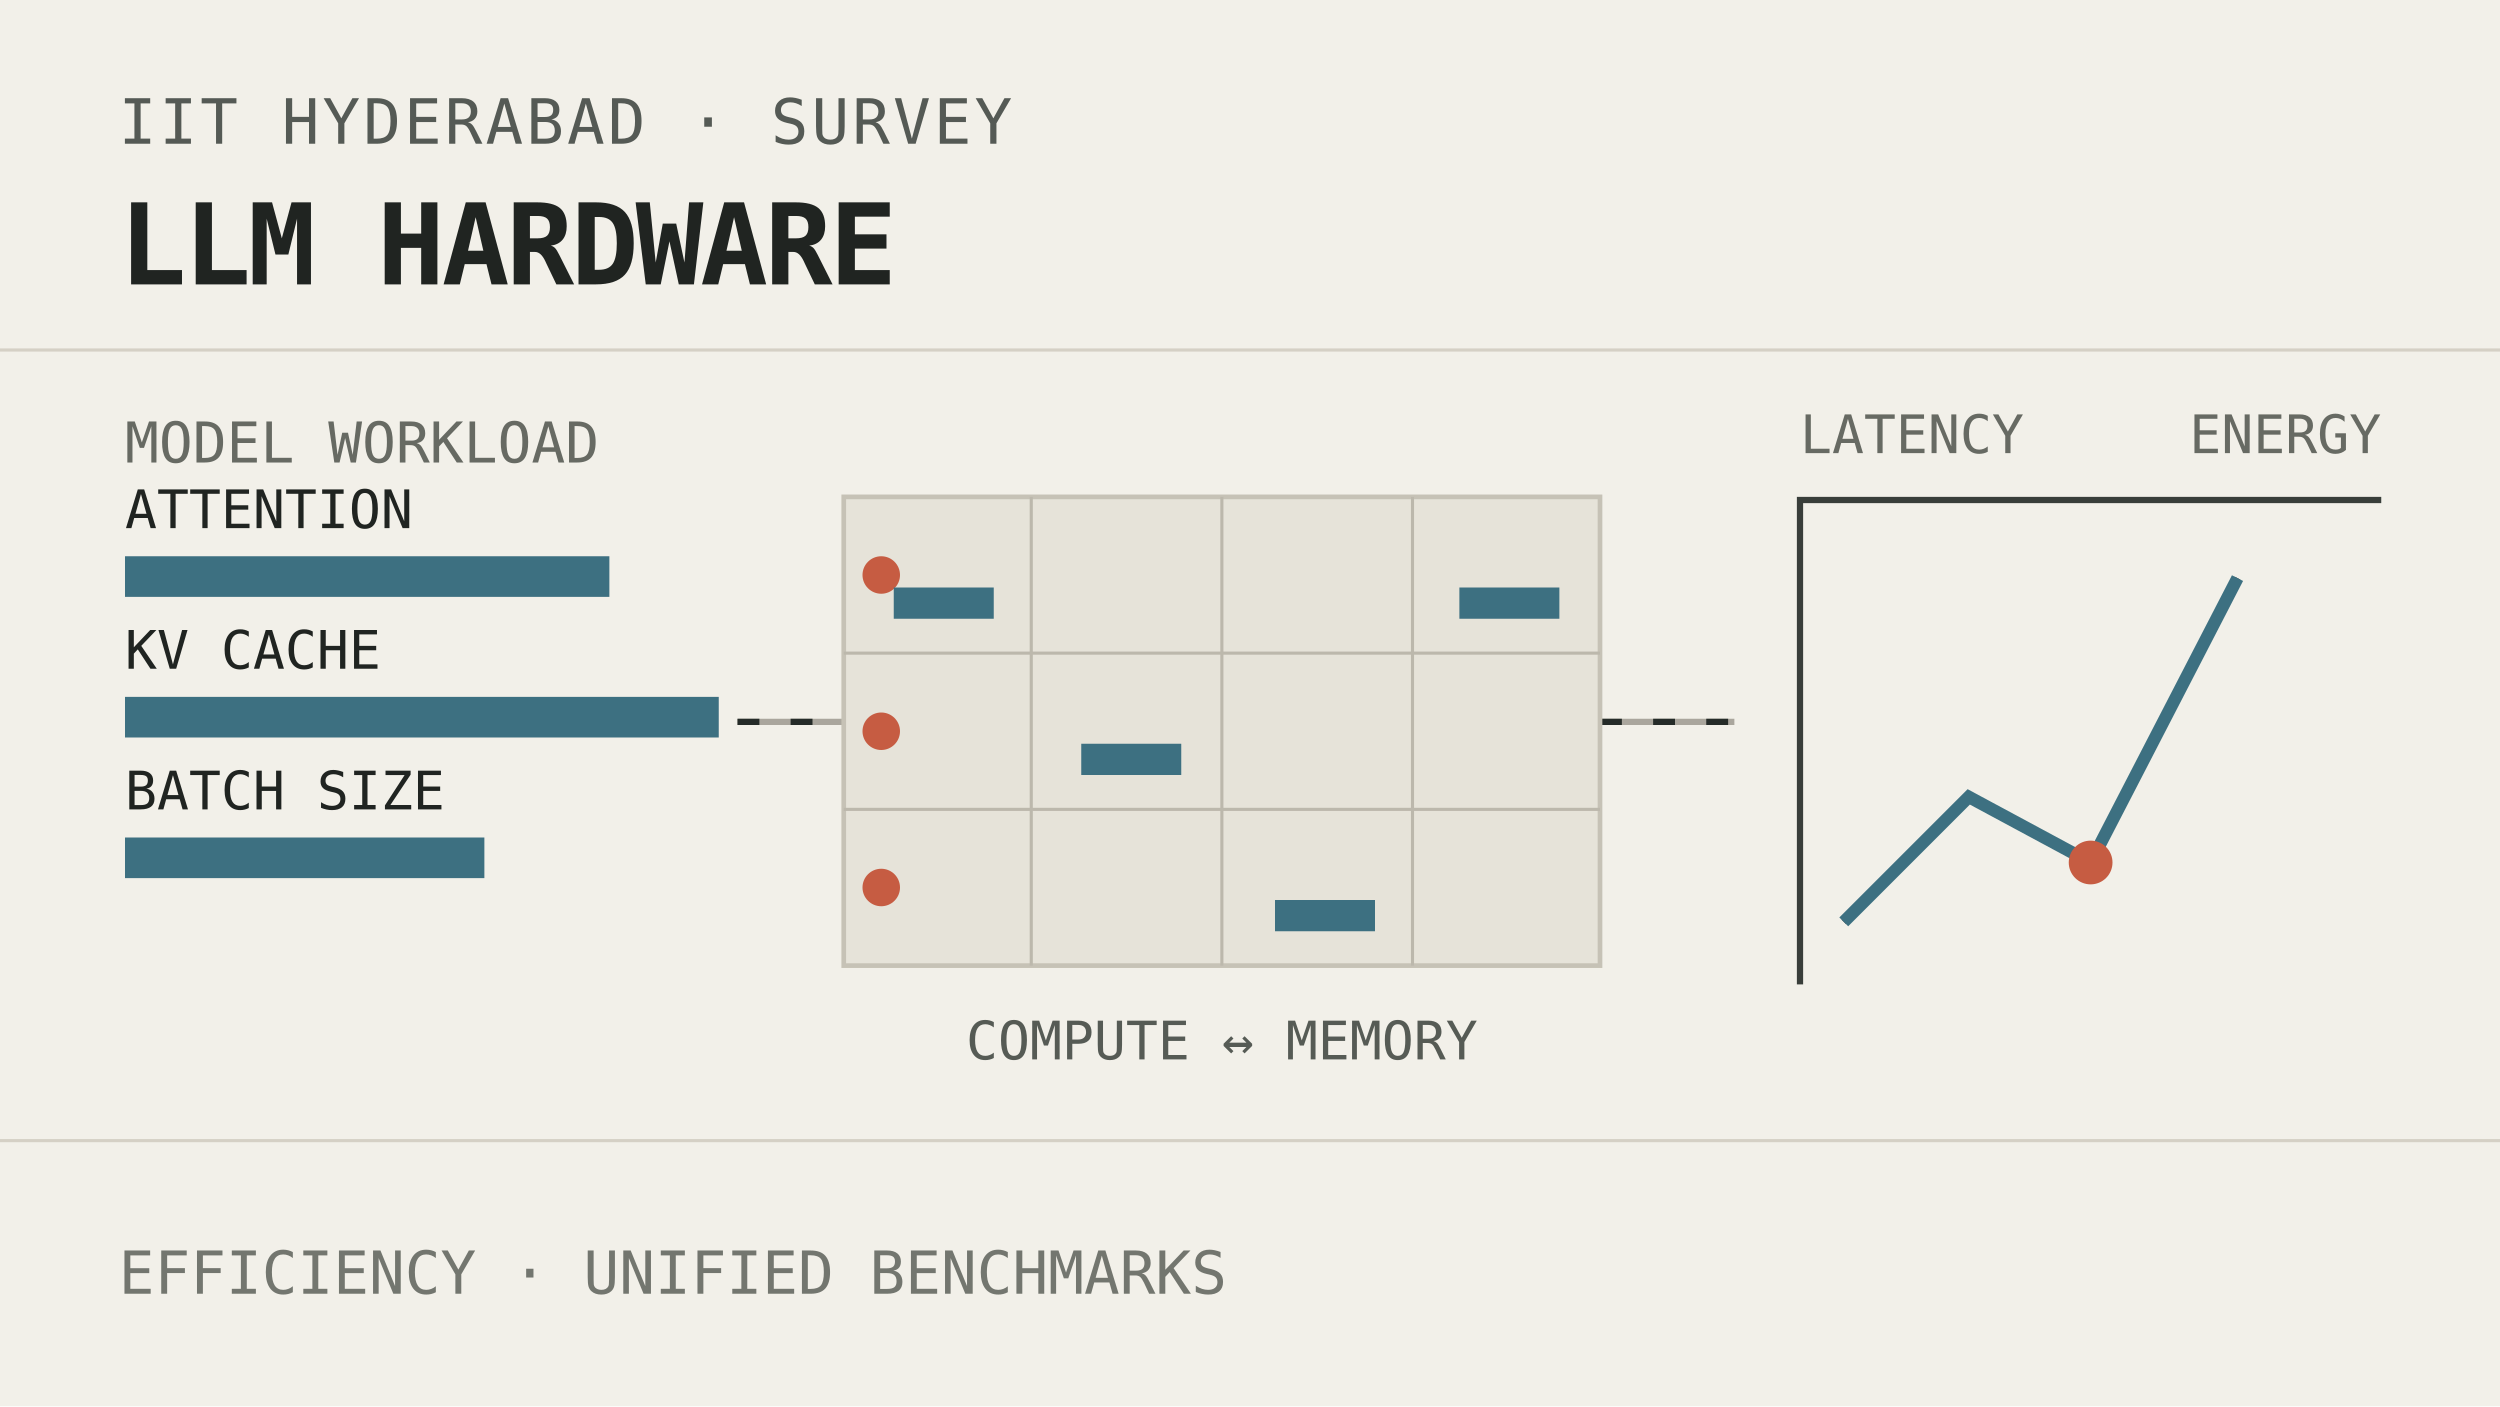
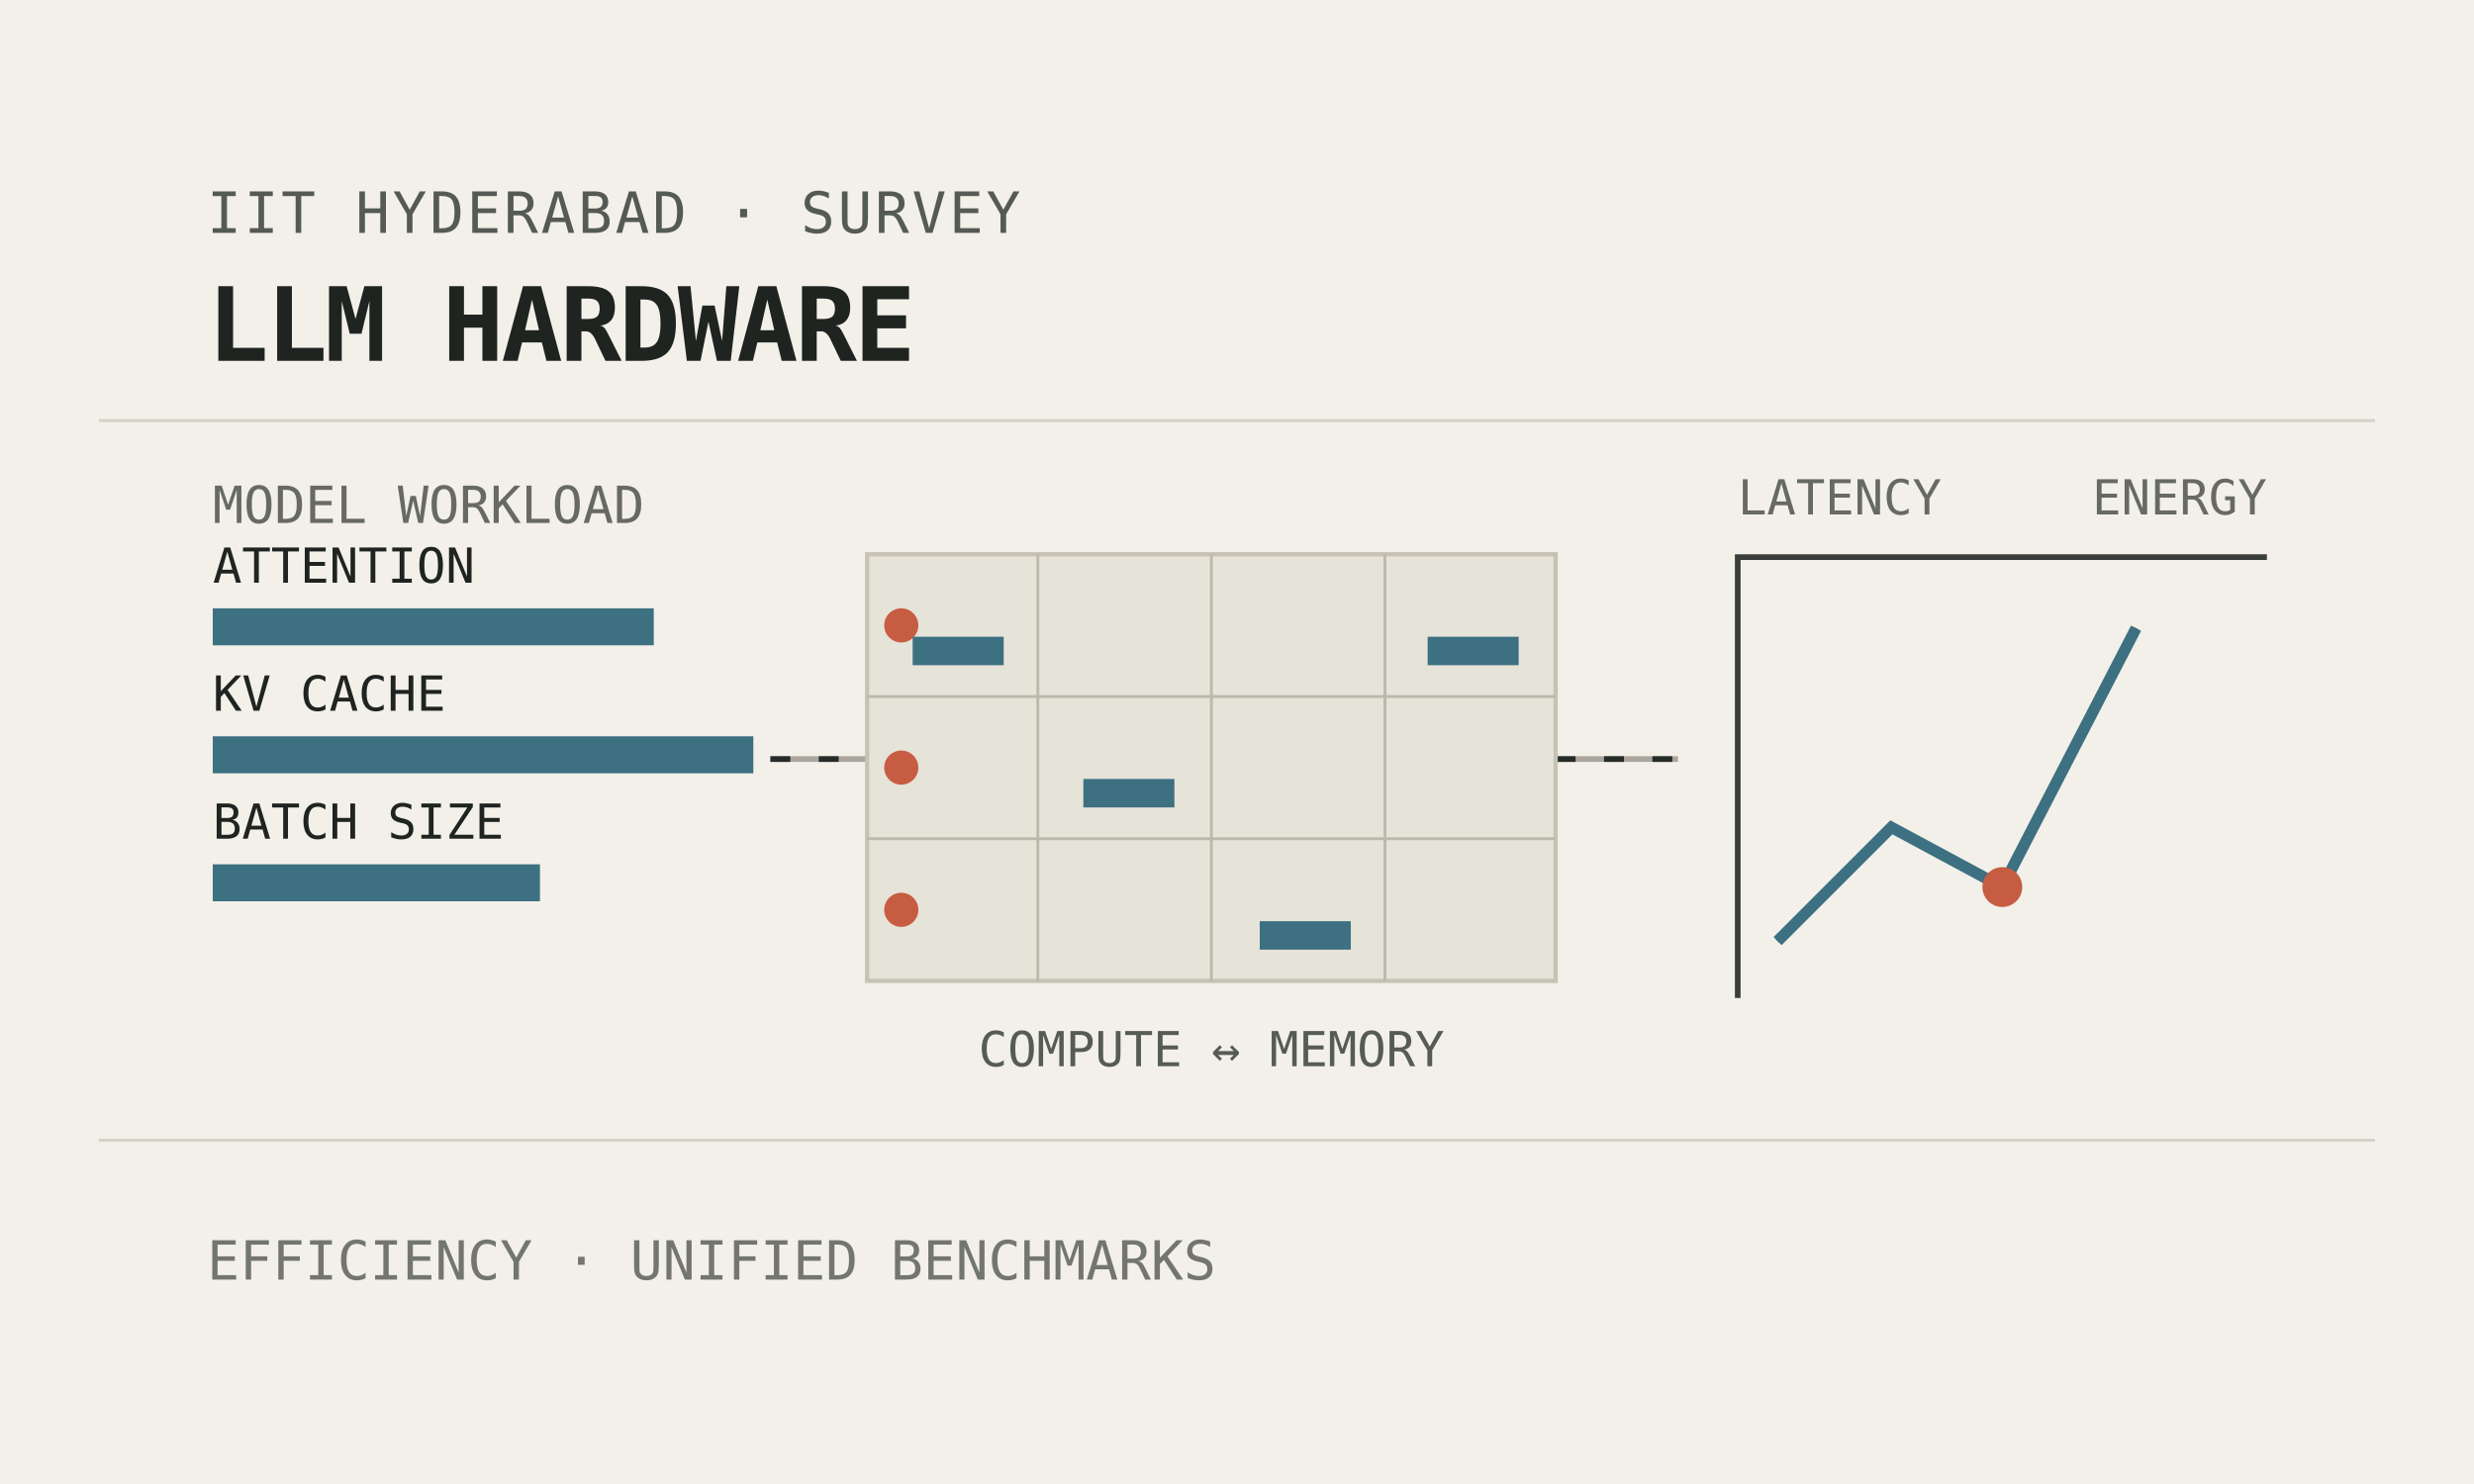
- <svg xmlns="http://www.w3.org/2000/svg" viewBox="0 0 800 450" role="img" aria-labelledby="t d">
+ <svg xmlns="http://www.w3.org/2000/svg" viewBox="0 0 800 480" role="img" aria-labelledby="t d">
  <style>text{font-family:ui-monospace,SFMono-Regular,Menlo,monospace}.flow{stroke-dasharray:7 10;animation:flow 3.2s linear infinite}.packet{animation:packet 3.2s linear infinite}.p2{animation-delay:-1.1s}.p3{animation-delay:-2.2s}@keyframes flow{to{stroke-dashoffset:-68}}@keyframes packet{from{transform:translateX(0);opacity:0}15%{opacity:1}85%{opacity:1}to{transform:translateX(165px);opacity:0}}@media(prefers-reduced-motion:reduce){*{animation:none!important}}</style>
-   <rect width="800" height="450" fill="#f2f0e9" />
-   <path d="M0 112H800M0 365H800" stroke="#d5d0c5" />
-   <text x="38" y="46" fill="#555a55" font-size="20" letter-spacing="1">IIT HYDERABAD · SURVEY</text>
-   <text x="38" y="91" fill="#202421" font-size="36" font-weight="700" letter-spacing="-1">LLM HARDWARE</text>
-   <text x="40" y="148" fill="#676a63" font-size="18">MODEL WORKLOAD</text>
-   <g fill="#3d7081">
-     <rect x="40" y="178" width="155" height="13" />
-     <rect x="40" y="223" width="190" height="13" />
-     <rect x="40" y="268" width="115" height="13" />
+   <rect width="800" height="480" fill="#f2f0e9" />
+   <g transform="translate(32 33) scale(0.92)">
+     <path d="M0 112H800M0 365H800" stroke="#d5d0c5" />
+     <text x="38" y="46" fill="#555a55" font-size="20" letter-spacing="1">IIT HYDERABAD · SURVEY</text>
+     <text x="38" y="91" fill="#202421" font-size="36" font-weight="700" letter-spacing="-1">LLM HARDWARE</text>
+     <text x="40" y="148" fill="#676a63" font-size="18">MODEL WORKLOAD</text>
+     <g fill="#3d7081">
+       <rect x="40" y="178" width="155" height="13" />
+       <rect x="40" y="223" width="190" height="13" />
+       <rect x="40" y="268" width="115" height="13" />
+     </g>
+     <text x="40" y="169" fill="#202421" font-size="17">ATTENTION</text>
+     <text x="40" y="214" fill="#202421" font-size="17">KV CACHE</text>
+     <text x="40" y="259" fill="#202421" font-size="17">BATCH SIZE</text>
+     <path d="M236 231H270M512 231H555" stroke="#aaa69d" stroke-width="2" />
+     <path class="flow" d="M236 231H270M512 231H555" stroke="#252b28" stroke-width="2" />
+     <rect x="270" y="159" width="242" height="150" fill="#e6e3d9" stroke="#c6c2b6" stroke-width="1.5" />
+     <g stroke="#bcb8ac">
+       <path d="M330 159V309M391 159V309M452 159V309M270 209H512M270 259H512" />
+     </g>
+     <g fill="#c65c42">
+       <circle class="packet" cx="282" cy="184" r="6" />
+       <circle class="packet p2" cx="282" cy="234" r="6" />
+       <circle class="packet p3" cx="282" cy="284" r="6" />
+     </g>
+     <g fill="#3d7081">
+       <rect x="286" y="188" width="32" height="10" />
+       <rect x="346" y="238" width="32" height="10" />
+       <rect x="408" y="288" width="32" height="10" />
+       <rect x="467" y="188" width="32" height="10" />
+     </g>
+     <text x="391" y="339" text-anchor="middle" fill="#565b55" font-size="17">COMPUTE ↔ MEMORY</text>
+     <path d="M576 315V160H762M590 295l40-40 39 21 47-91" fill="none" stroke="#393e3a" stroke-width="2" />
+     <path d="M590 295l40-40 39 21 47-91" fill="none" stroke="#3d7081" stroke-width="4" />
+     <circle cx="669" cy="276" r="7" fill="#c65c42" />
+     <text x="576" y="145" fill="#676a63" font-size="17">LATENCY</text>
+     <text x="762" y="145" text-anchor="end" fill="#676a63" font-size="17">ENERGY</text>
+     <text x="38" y="414" fill="#73766f" font-size="19">EFFICIENCY · UNIFIED BENCHMARKS</text>
  </g>
-   <text x="40" y="169" fill="#202421" font-size="17">ATTENTION</text>
-   <text x="40" y="214" fill="#202421" font-size="17">KV CACHE</text>
-   <text x="40" y="259" fill="#202421" font-size="17">BATCH SIZE</text>
-   <path d="M236 231H270M512 231H555" stroke="#aaa69d" stroke-width="2" />
-   <path class="flow" d="M236 231H270M512 231H555" stroke="#252b28" stroke-width="2" />
-   <rect x="270" y="159" width="242" height="150" fill="#e6e3d9" stroke="#c6c2b6" stroke-width="1.5" />
-   <g stroke="#bcb8ac">
-     <path d="M330 159V309M391 159V309M452 159V309M270 209H512M270 259H512" />
-   </g>
-   <g fill="#c65c42">
-     <circle class="packet" cx="282" cy="184" r="6" />
-     <circle class="packet p2" cx="282" cy="234" r="6" />
-     <circle class="packet p3" cx="282" cy="284" r="6" />
-   </g>
-   <g fill="#3d7081">
-     <rect x="286" y="188" width="32" height="10" />
-     <rect x="346" y="238" width="32" height="10" />
-     <rect x="408" y="288" width="32" height="10" />
-     <rect x="467" y="188" width="32" height="10" />
-   </g>
-   <text x="391" y="339" text-anchor="middle" fill="#565b55" font-size="17">COMPUTE ↔ MEMORY</text>
-   <path d="M576 315V160H762M590 295l40-40 39 21 47-91" fill="none" stroke="#393e3a" stroke-width="2" />
-   <path d="M590 295l40-40 39 21 47-91" fill="none" stroke="#3d7081" stroke-width="4" />
-   <circle cx="669" cy="276" r="7" fill="#c65c42" />
-   <text x="576" y="145" fill="#676a63" font-size="17">LATENCY</text>
-   <text x="762" y="145" text-anchor="end" fill="#676a63" font-size="17">ENERGY</text>
-   <text x="38" y="414" fill="#73766f" font-size="19">EFFICIENCY · UNIFIED BENCHMARKS</text>
</svg>
